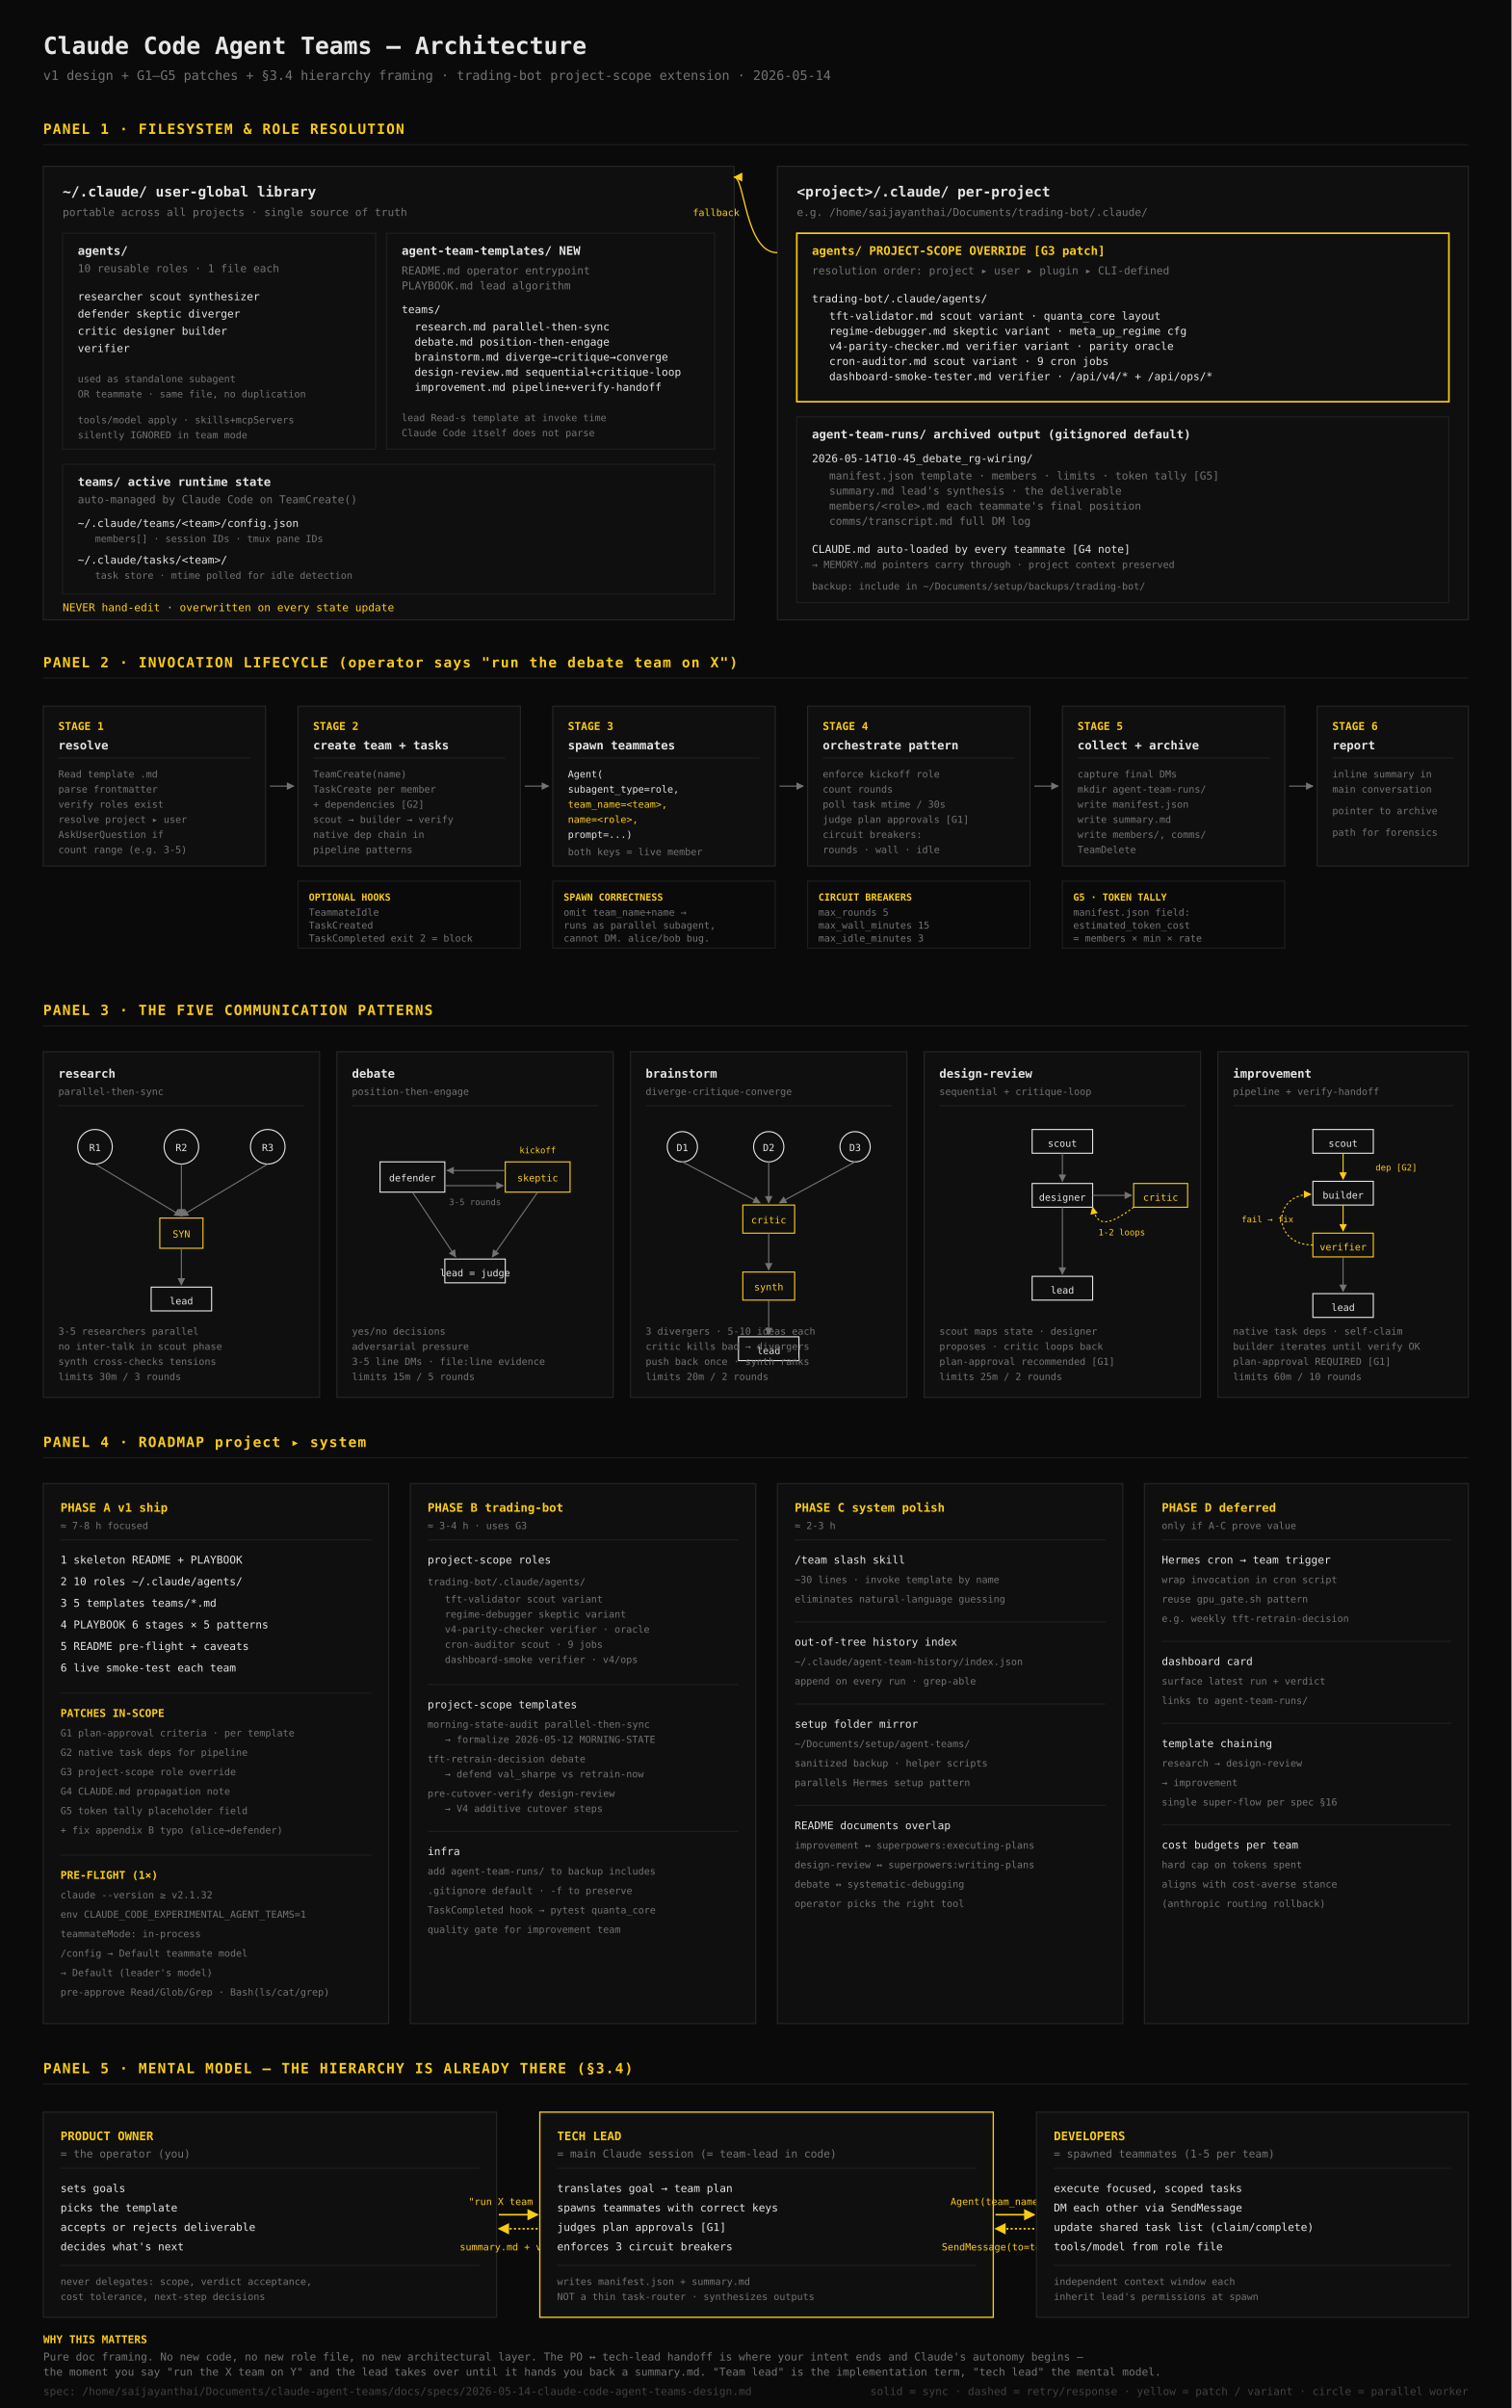
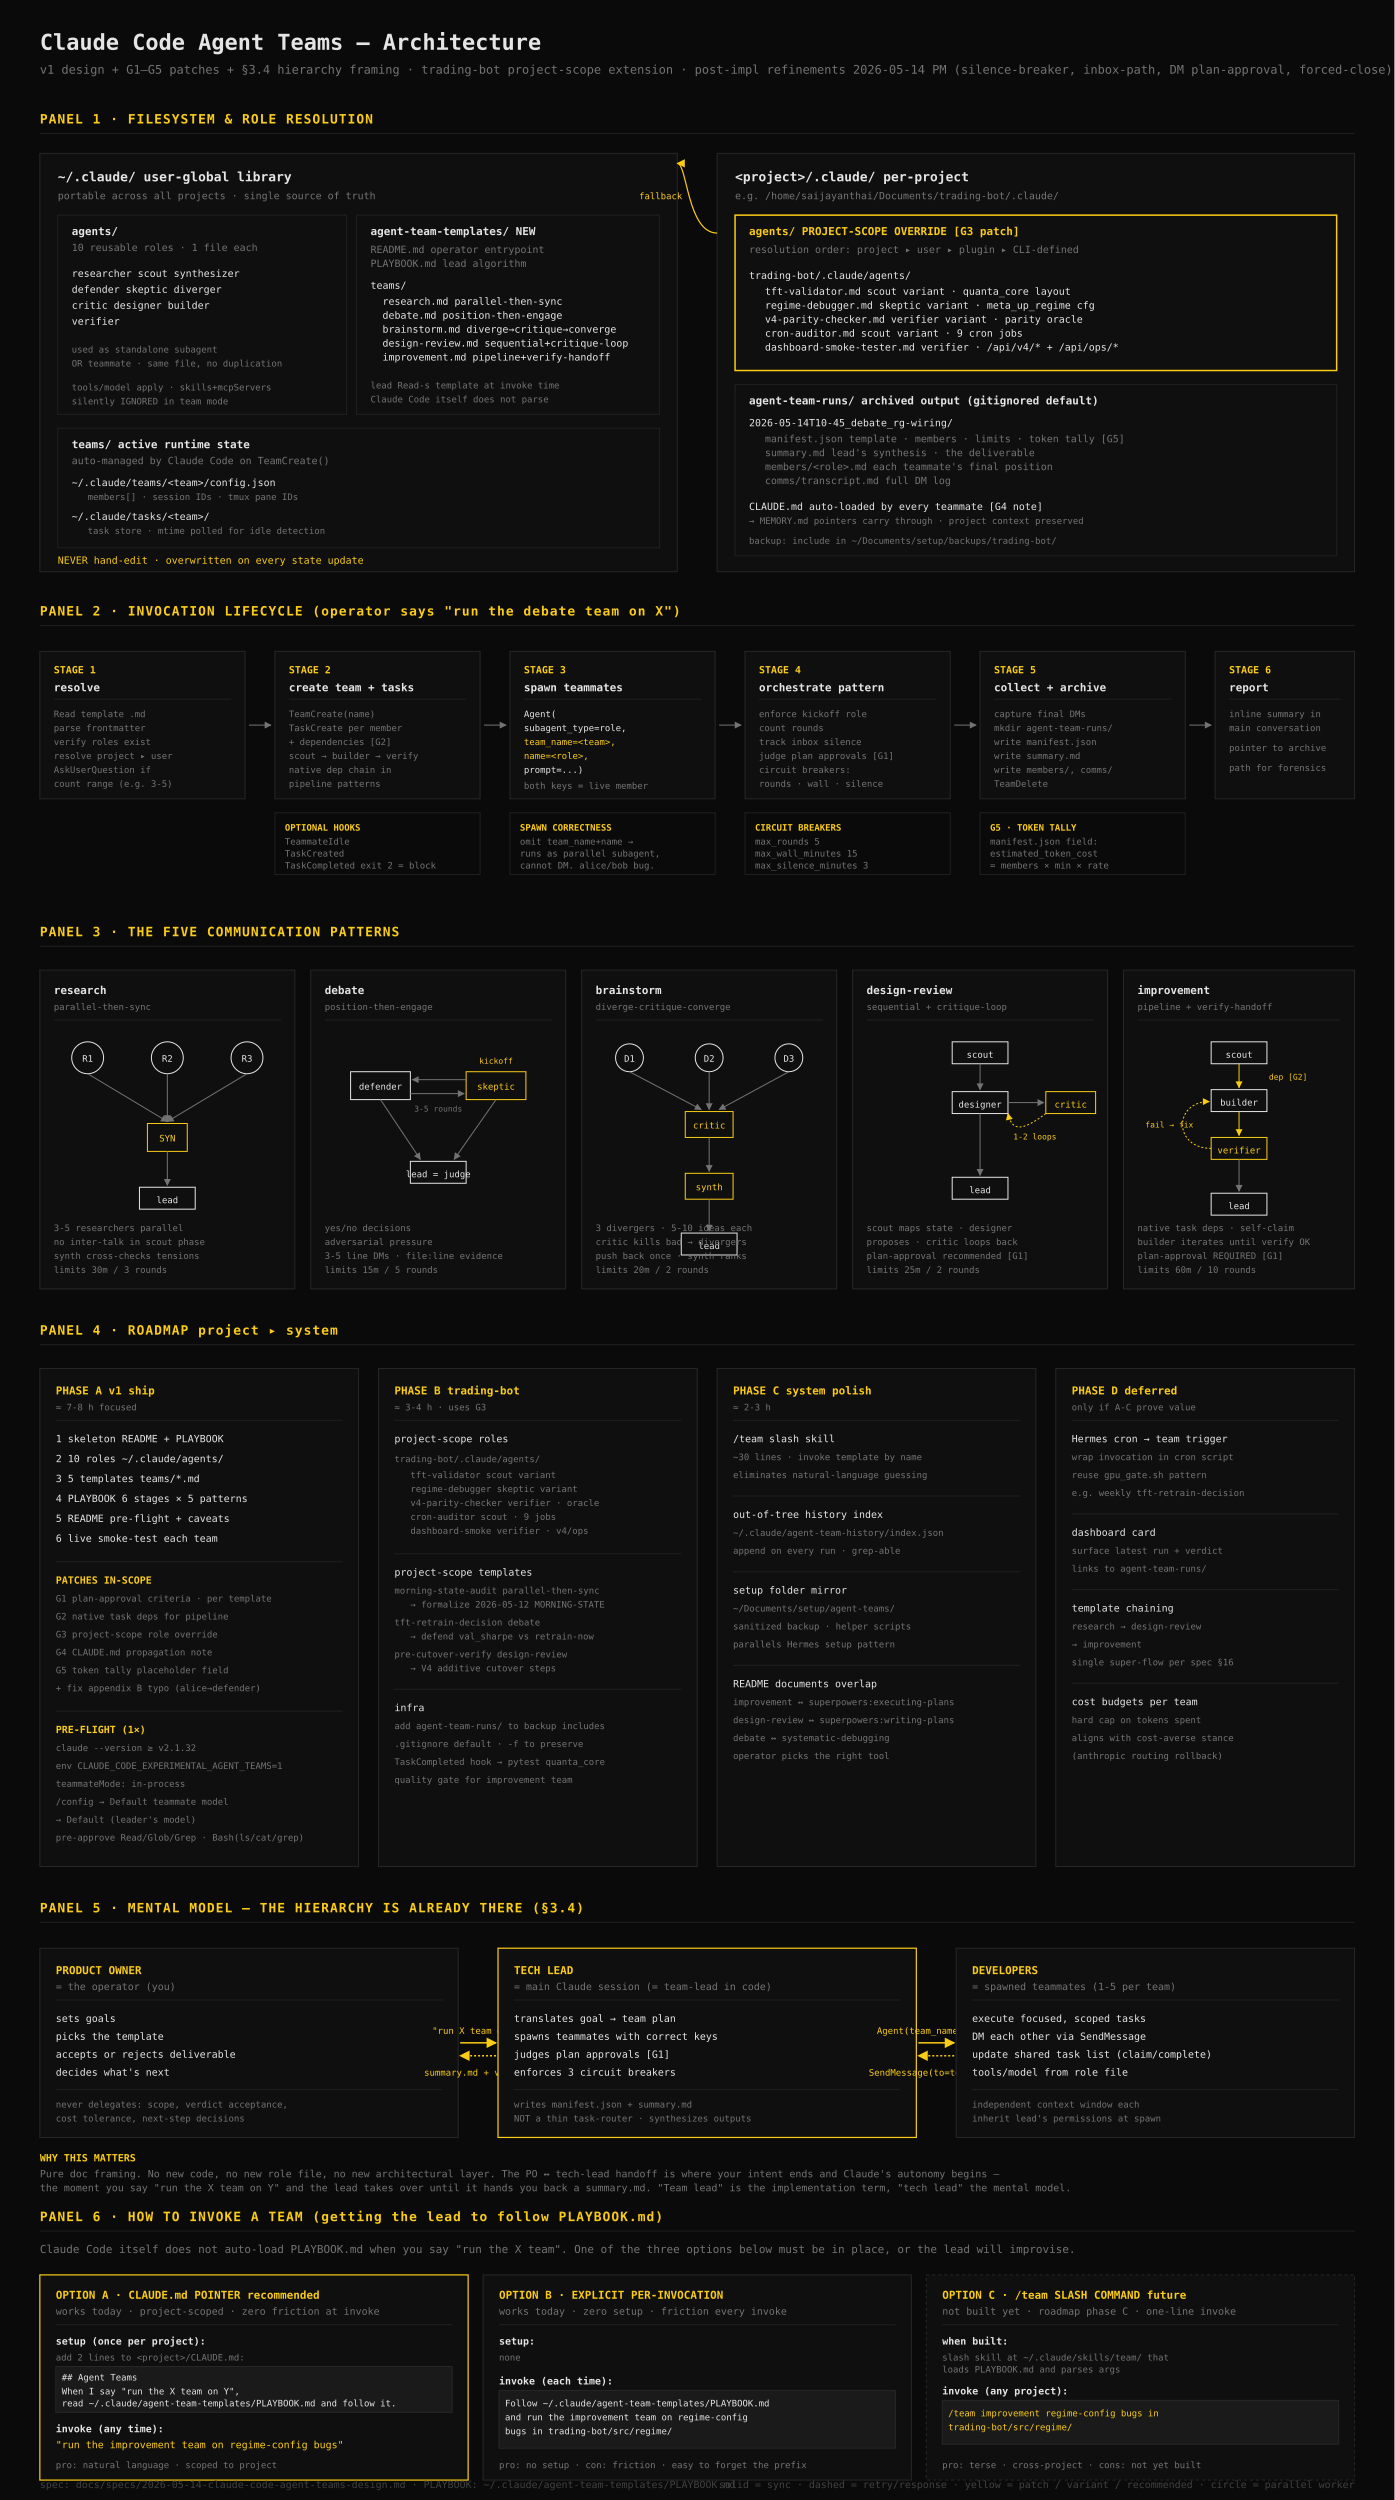
- <svg xmlns="http://www.w3.org/2000/svg" viewBox="0 0 1400 2230" font-family="ui-monospace, 'JetBrains Mono', SFMono-Regular, Menlo, monospace">
+ <svg xmlns="http://www.w3.org/2000/svg" viewBox="0 0 1400 2510" font-family="ui-monospace, 'JetBrains Mono', SFMono-Regular, Menlo, monospace">
  <defs>
    <marker id="arrow" viewBox="0 0 10 10" refX="9" refY="5" markerWidth="7" markerHeight="7" orient="auto-start-reverse">
      <path d="M 0 0 L 10 5 L 0 10 z" fill="#737373" />
    </marker>
    <marker id="arrow-y" viewBox="0 0 10 10" refX="9" refY="5" markerWidth="7" markerHeight="7" orient="auto-start-reverse">
      <path d="M 0 0 L 10 5 L 0 10 z" fill="#facc15" />
    </marker>
  </defs>
-   <rect width="1400" height="2230" fill="#0a0a0a" />
+   <rect width="1400" height="2510" fill="#0a0a0a" />
  <text x="40" y="50" fill="#e5e5e5" font-size="22" font-weight="700">Claude Code Agent Teams — Architecture</text>
-   <text x="40" y="74" fill="#737373" font-size="12">v1 design + G1–G5 patches + §3.4 hierarchy framing  ·  trading-bot project-scope extension  ·  2026-05-14</text>
+   <text x="40" y="74" fill="#737373" font-size="12">v1 design + G1–G5 patches + §3.4 hierarchy framing  ·  trading-bot project-scope extension  ·  post-impl refinements 2026-05-14 PM (silence-breaker, inbox-path, DM plan-approval, forced-close)</text>
  <text x="40" y="124" fill="#facc15" font-size="13" font-weight="600" letter-spacing="1">PANEL 1   ·   FILESYSTEM &amp; ROLE RESOLUTION</text>
  <line x1="40" y1="134" x2="1360" y2="134" stroke="#1f1f1f" />
  <g transform="translate(40,154)">
    <rect width="640" height="420" fill="#0f0f0f" stroke="#262626" />
    <text x="18" y="28" fill="#e5e5e5" font-size="13" font-weight="600">~/.claude/   user-global library</text>
    <text x="18" y="46" fill="#737373" font-size="10">portable across all projects · single source of truth</text>
    <rect x="18" y="62" width="290" height="200" fill="none" stroke="#1f1f1f" />
    <text x="32" y="82" fill="#e5e5e5" font-size="11" font-weight="600">agents/</text>
    <text x="32" y="98" fill="#737373" font-size="10">10 reusable roles · 1 file each</text>
    <text x="32" y="124" fill="#e5e5e5" font-size="10">researcher    scout      synthesizer</text>
    <text x="32" y="140" fill="#e5e5e5" font-size="10">defender      skeptic    diverger</text>
    <text x="32" y="156" fill="#e5e5e5" font-size="10">critic        designer   builder</text>
    <text x="32" y="172" fill="#e5e5e5" font-size="10">verifier</text>
    <text x="32" y="200" fill="#737373" font-size="9">used as standalone subagent</text>
    <text x="32" y="214" fill="#737373" font-size="9">OR teammate · same file, no duplication</text>
    <text x="32" y="238" fill="#737373" font-size="9">tools/model apply · skills+mcpServers</text>
    <text x="32" y="252" fill="#737373" font-size="9">silently IGNORED in team mode</text>
    <rect x="318" y="62" width="304" height="200" fill="none" stroke="#1f1f1f" />
    <text x="332" y="82" fill="#e5e5e5" font-size="11" font-weight="600">agent-team-templates/   NEW</text>
    <text x="332" y="100" fill="#737373" font-size="10">README.md   operator entrypoint</text>
    <text x="332" y="114" fill="#737373" font-size="10">PLAYBOOK.md lead algorithm</text>
    <text x="332" y="136" fill="#e5e5e5" font-size="10">teams/</text>
    <text x="344" y="152" fill="#e5e5e5" font-size="10">research.md       parallel-then-sync</text>
    <text x="344" y="166" fill="#e5e5e5" font-size="10">debate.md         position-then-engage</text>
    <text x="344" y="180" fill="#e5e5e5" font-size="10">brainstorm.md     diverge→critique→converge</text>
    <text x="344" y="194" fill="#e5e5e5" font-size="10">design-review.md  sequential+critique-loop</text>
    <text x="344" y="208" fill="#e5e5e5" font-size="10">improvement.md    pipeline+verify-handoff</text>
    <text x="332" y="236" fill="#737373" font-size="9">lead Read-s template at invoke time</text>
    <text x="332" y="250" fill="#737373" font-size="9">Claude Code itself does not parse</text>
    <rect x="18" y="276" width="604" height="120" fill="none" stroke="#1f1f1f" />
    <text x="32" y="296" fill="#e5e5e5" font-size="11" font-weight="600">teams/   active runtime state</text>
    <text x="32" y="312" fill="#737373" font-size="10">auto-managed by Claude Code on TeamCreate()</text>
    <text x="32" y="334" fill="#e5e5e5" font-size="10">~/.claude/teams/&lt;team&gt;/config.json</text>
    <text x="48" y="348" fill="#737373" font-size="9">members[] · session IDs · tmux pane IDs</text>
    <text x="32" y="368" fill="#e5e5e5" font-size="10">~/.claude/tasks/&lt;team&gt;/</text>
    <text x="48" y="382" fill="#737373" font-size="9">task store · mtime polled for idle detection</text>
    <text x="18" y="412" fill="#facc15" font-size="10">NEVER hand-edit · overwritten on every state update</text>
  </g>
  <g transform="translate(720,154)">
    <rect width="640" height="420" fill="#0f0f0f" stroke="#262626" />
    <text x="18" y="28" fill="#e5e5e5" font-size="13" font-weight="600">&lt;project&gt;/.claude/   per-project</text>
    <text x="18" y="46" fill="#737373" font-size="10">e.g. /home/saijayanthai/Documents/trading-bot/.claude/</text>
    <rect x="18" y="62" width="604" height="156" fill="none" stroke="#facc15" stroke-width="1.5" />
    <text x="32" y="82" fill="#facc15" font-size="11" font-weight="600">agents/   PROJECT-SCOPE OVERRIDE   [G3 patch]</text>
    <text x="32" y="100" fill="#737373" font-size="10">resolution order: project ▸ user ▸ plugin ▸ CLI-defined</text>
    <text x="32" y="126" fill="#e5e5e5" font-size="10">trading-bot/.claude/agents/</text>
    <text x="48" y="142" fill="#e5e5e5" font-size="10">tft-validator.md         scout variant · quanta_core layout</text>
    <text x="48" y="156" fill="#e5e5e5" font-size="10">regime-debugger.md       skeptic variant · meta_up_regime cfg</text>
    <text x="48" y="170" fill="#e5e5e5" font-size="10">v4-parity-checker.md     verifier variant · parity oracle</text>
    <text x="48" y="184" fill="#e5e5e5" font-size="10">cron-auditor.md          scout variant · 9 cron jobs</text>
    <text x="48" y="198" fill="#e5e5e5" font-size="10">dashboard-smoke-tester.md verifier · /api/v4/* + /api/ops/*</text>
    <rect x="18" y="232" width="604" height="172" fill="none" stroke="#1f1f1f" />
    <text x="32" y="252" fill="#e5e5e5" font-size="11" font-weight="600">agent-team-runs/   archived output  (gitignored default)</text>
    <text x="32" y="274" fill="#e5e5e5" font-size="10">2026-05-14T10-45_debate_rg-wiring/</text>
    <text x="48" y="290" fill="#737373" font-size="10">manifest.json        template · members · limits · token tally [G5]</text>
    <text x="48" y="304" fill="#737373" font-size="10">summary.md           lead's synthesis · the deliverable</text>
    <text x="48" y="318" fill="#737373" font-size="10">members/&lt;role&gt;.md   each teammate's final position</text>
    <text x="48" y="332" fill="#737373" font-size="10">comms/transcript.md  full DM log</text>
    <text x="32" y="358" fill="#e5e5e5" font-size="10">CLAUDE.md auto-loaded by every teammate   [G4 note]</text>
    <text x="32" y="372" fill="#737373" font-size="9">→ MEMORY.md pointers carry through · project context preserved</text>
    <text x="32" y="392" fill="#737373" font-size="9">backup: include in ~/Documents/setup/backups/trading-bot/</text>
  </g>
  <path d="M 720,234 C 690,234 690,164 680,164" stroke="#facc15" stroke-width="1.2" fill="none" marker-end="url(#arrow-y)" />
  <text x="685" y="200" fill="#facc15" font-size="9" text-anchor="end">fallback</text>
  <text x="40" y="618" fill="#facc15" font-size="13" font-weight="600" letter-spacing="1">PANEL 2   ·   INVOCATION LIFECYCLE  (operator says "run the debate team on X")</text>
  <line x1="40" y1="628" x2="1360" y2="628" stroke="#1f1f1f" />
  <g transform="translate(40,654)">
    <g>
      <rect x="0" y="0" width="206" height="148" fill="#0f0f0f" stroke="#262626" />
      <text x="14" y="22" fill="#facc15" font-size="10" font-weight="600">STAGE 1</text>
      <text x="14" y="40" fill="#e5e5e5" font-size="11" font-weight="600">resolve</text>
      <line x1="14" y1="48" x2="192" y2="48" stroke="#1f1f1f" />
      <text x="14" y="66" fill="#737373" font-size="9">Read template .md</text>
      <text x="14" y="80" fill="#737373" font-size="9">parse frontmatter</text>
      <text x="14" y="94" fill="#737373" font-size="9">verify roles exist</text>
      <text x="14" y="108" fill="#737373" font-size="9">resolve project ▸ user</text>
      <text x="14" y="122" fill="#737373" font-size="9">AskUserQuestion if</text>
      <text x="14" y="136" fill="#737373" font-size="9">count range (e.g. 3-5)</text>
    </g>
    <path d="M 210,74 L 232,74" stroke="#737373" marker-end="url(#arrow)" />
    <g transform="translate(236,0)">
      <rect x="0" y="0" width="206" height="148" fill="#0f0f0f" stroke="#262626" />
      <text x="14" y="22" fill="#facc15" font-size="10" font-weight="600">STAGE 2</text>
      <text x="14" y="40" fill="#e5e5e5" font-size="11" font-weight="600">create team + tasks</text>
      <line x1="14" y1="48" x2="192" y2="48" stroke="#1f1f1f" />
      <text x="14" y="66" fill="#737373" font-size="9">TeamCreate(name)</text>
      <text x="14" y="80" fill="#737373" font-size="9">TaskCreate per member</text>
      <text x="14" y="94" fill="#737373" font-size="9">+ dependencies  [G2]</text>
      <text x="14" y="108" fill="#737373" font-size="9">scout → builder → verify</text>
      <text x="14" y="122" fill="#737373" font-size="9">native dep chain in</text>
      <text x="14" y="136" fill="#737373" font-size="9">pipeline patterns</text>
    </g>
    <path d="M 446,74 L 468,74" stroke="#737373" marker-end="url(#arrow)" />
    <g transform="translate(472,0)">
      <rect x="0" y="0" width="206" height="148" fill="#0f0f0f" stroke="#262626" />
      <text x="14" y="22" fill="#facc15" font-size="10" font-weight="600">STAGE 3</text>
      <text x="14" y="40" fill="#e5e5e5" font-size="11" font-weight="600">spawn teammates</text>
      <line x1="14" y1="48" x2="192" y2="48" stroke="#1f1f1f" />
      <text x="14" y="66" fill="#e5e5e5" font-size="9">Agent(</text>
      <text x="14" y="80" fill="#e5e5e5" font-size="9">  subagent_type=role,</text>
      <text x="14" y="94" fill="#facc15" font-size="9">  team_name=&lt;team&gt;,</text>
      <text x="14" y="108" fill="#facc15" font-size="9">  name=&lt;role&gt;,</text>
      <text x="14" y="122" fill="#e5e5e5" font-size="9">  prompt=...)</text>
      <text x="14" y="138" fill="#737373" font-size="9">both keys = live member</text>
    </g>
    <path d="M 682,74 L 704,74" stroke="#737373" marker-end="url(#arrow)" />
    <g transform="translate(708,0)">
      <rect x="0" y="0" width="206" height="148" fill="#0f0f0f" stroke="#262626" />
      <text x="14" y="22" fill="#facc15" font-size="10" font-weight="600">STAGE 4</text>
      <text x="14" y="40" fill="#e5e5e5" font-size="11" font-weight="600">orchestrate pattern</text>
      <line x1="14" y1="48" x2="192" y2="48" stroke="#1f1f1f" />
      <text x="14" y="66" fill="#737373" font-size="9">enforce kickoff role</text>
      <text x="14" y="80" fill="#737373" font-size="9">count rounds</text>
-       <text x="14" y="94" fill="#737373" font-size="9">poll task mtime / 30s</text>
+       <text x="14" y="94" fill="#737373" font-size="9">track inbox silence</text>
      <text x="14" y="108" fill="#737373" font-size="9">judge plan approvals [G1]</text>
      <text x="14" y="122" fill="#737373" font-size="9">circuit breakers:</text>
-       <text x="14" y="136" fill="#737373" font-size="9">rounds · wall · idle</text>
+       <text x="14" y="136" fill="#737373" font-size="9">rounds · wall · silence</text>
    </g>
    <path d="M 918,74 L 940,74" stroke="#737373" marker-end="url(#arrow)" />
    <g transform="translate(944,0)">
      <rect x="0" y="0" width="206" height="148" fill="#0f0f0f" stroke="#262626" />
      <text x="14" y="22" fill="#facc15" font-size="10" font-weight="600">STAGE 5</text>
      <text x="14" y="40" fill="#e5e5e5" font-size="11" font-weight="600">collect + archive</text>
      <line x1="14" y1="48" x2="192" y2="48" stroke="#1f1f1f" />
      <text x="14" y="66" fill="#737373" font-size="9">capture final DMs</text>
      <text x="14" y="80" fill="#737373" font-size="9">mkdir agent-team-runs/</text>
      <text x="14" y="94" fill="#737373" font-size="9">write manifest.json</text>
      <text x="14" y="108" fill="#737373" font-size="9">write summary.md</text>
      <text x="14" y="122" fill="#737373" font-size="9">write members/, comms/</text>
      <text x="14" y="136" fill="#737373" font-size="9">TeamDelete</text>
    </g>
    <path d="M 1154,74 L 1176,74" stroke="#737373" marker-end="url(#arrow)" />
    <g transform="translate(1180,0)">
      <rect x="0" y="0" width="140" height="148" fill="#0f0f0f" stroke="#262626" />
      <text x="14" y="22" fill="#facc15" font-size="10" font-weight="600">STAGE 6</text>
      <text x="14" y="40" fill="#e5e5e5" font-size="11" font-weight="600">report</text>
      <line x1="14" y1="48" x2="126" y2="48" stroke="#1f1f1f" />
      <text x="14" y="66" fill="#737373" font-size="9">inline summary in</text>
      <text x="14" y="80" fill="#737373" font-size="9">main conversation</text>
      <text x="14" y="100" fill="#737373" font-size="9">pointer to archive</text>
      <text x="14" y="120" fill="#737373" font-size="9">path for forensics</text>
    </g>
    <g transform="translate(708,162)">
      <rect x="0" y="0" width="206" height="62" fill="none" stroke="#1f1f1f" />
      <text x="10" y="18" fill="#facc15" font-size="9" font-weight="600">CIRCUIT BREAKERS</text>
-       <text x="10" y="32" fill="#737373" font-size="9">max_rounds          5</text>
-       <text x="10" y="44" fill="#737373" font-size="9">max_wall_minutes   15</text>
-       <text x="10" y="56" fill="#737373" font-size="9">max_idle_minutes    3</text>
+       <text x="10" y="32" fill="#737373" font-size="9">max_rounds            5</text>
+       <text x="10" y="44" fill="#737373" font-size="9">max_wall_minutes     15</text>
+       <text x="10" y="56" fill="#737373" font-size="9">max_silence_minutes   3</text>
    </g>
    <g transform="translate(472,162)">
      <rect x="0" y="0" width="206" height="62" fill="none" stroke="#1f1f1f" />
      <text x="10" y="18" fill="#facc15" font-size="9" font-weight="600">SPAWN CORRECTNESS</text>
      <text x="10" y="32" fill="#737373" font-size="9">omit team_name+name →</text>
      <text x="10" y="44" fill="#737373" font-size="9">runs as parallel subagent,</text>
      <text x="10" y="56" fill="#737373" font-size="9">cannot DM. alice/bob bug.</text>
    </g>
    <g transform="translate(944,162)">
      <rect x="0" y="0" width="206" height="62" fill="none" stroke="#1f1f1f" />
      <text x="10" y="18" fill="#facc15" font-size="9" font-weight="600">G5 · TOKEN TALLY</text>
      <text x="10" y="32" fill="#737373" font-size="9">manifest.json field:</text>
      <text x="10" y="44" fill="#737373" font-size="9">estimated_token_cost</text>
      <text x="10" y="56" fill="#737373" font-size="9">= members × min × rate</text>
    </g>
    <g transform="translate(236,162)">
      <rect x="0" y="0" width="206" height="62" fill="none" stroke="#1f1f1f" />
      <text x="10" y="18" fill="#facc15" font-size="9" font-weight="600">OPTIONAL HOOKS</text>
      <text x="10" y="32" fill="#737373" font-size="9">TeammateIdle</text>
      <text x="10" y="44" fill="#737373" font-size="9">TaskCreated</text>
      <text x="10" y="56" fill="#737373" font-size="9">TaskCompleted   exit 2 = block</text>
    </g>
  </g>
  <text x="40" y="940" fill="#facc15" font-size="13" font-weight="600" letter-spacing="1">PANEL 3   ·   THE FIVE COMMUNICATION PATTERNS</text>
  <line x1="40" y1="950" x2="1360" y2="950" stroke="#1f1f1f" />
  <g transform="translate(40,974)">
    <rect width="256" height="320" fill="#0f0f0f" stroke="#262626" />
    <text x="14" y="24" fill="#e5e5e5" font-size="11" font-weight="600">research</text>
    <text x="14" y="40" fill="#737373" font-size="9">parallel-then-sync</text>
    <line x1="14" y1="50" x2="242" y2="50" stroke="#1f1f1f" />
    <g transform="translate(0,68)">
      <circle cx="48" cy="20" r="16" fill="none" stroke="#e5e5e5" />
      <text x="48" y="24" fill="#e5e5e5" font-size="9" text-anchor="middle">R1</text>
      <circle cx="128" cy="20" r="16" fill="none" stroke="#e5e5e5" />
      <text x="128" y="24" fill="#e5e5e5" font-size="9" text-anchor="middle">R2</text>
      <circle cx="208" cy="20" r="16" fill="none" stroke="#e5e5e5" />
      <text x="208" y="24" fill="#e5e5e5" font-size="9" text-anchor="middle">R3</text>
      <path d="M 48,36 L 128,84" stroke="#737373" marker-end="url(#arrow)" />
      <path d="M 128,36 L 128,84" stroke="#737373" marker-end="url(#arrow)" />
      <path d="M 208,36 L 128,84" stroke="#737373" marker-end="url(#arrow)" />
      <rect x="108" y="86" width="40" height="28" fill="none" stroke="#facc15" />
      <text x="128" y="104" fill="#facc15" font-size="9" text-anchor="middle">SYN</text>
      <path d="M 128,114 L 128,148" stroke="#737373" marker-end="url(#arrow)" />
      <rect x="100" y="150" width="56" height="22" fill="none" stroke="#e5e5e5" />
      <text x="128" y="166" fill="#e5e5e5" font-size="9" text-anchor="middle">lead</text>
    </g>
    <text x="14" y="262" fill="#737373" font-size="9">3-5 researchers parallel</text>
    <text x="14" y="276" fill="#737373" font-size="9">no inter-talk in scout phase</text>
    <text x="14" y="290" fill="#737373" font-size="9">synth cross-checks tensions</text>
    <text x="14" y="304" fill="#737373" font-size="9">limits  30m / 3 rounds</text>
  </g>
  <g transform="translate(312,974)">
    <rect width="256" height="320" fill="#0f0f0f" stroke="#262626" />
    <text x="14" y="24" fill="#e5e5e5" font-size="11" font-weight="600">debate</text>
    <text x="14" y="40" fill="#737373" font-size="9">position-then-engage</text>
    <line x1="14" y1="50" x2="242" y2="50" stroke="#1f1f1f" />
    <g transform="translate(0,72)">
      <rect x="40" y="30" width="60" height="28" fill="none" stroke="#e5e5e5" />
      <text x="70" y="48" fill="#e5e5e5" font-size="9" text-anchor="middle">defender</text>
      <rect x="156" y="30" width="60" height="28" fill="none" stroke="#facc15" />
      <text x="186" y="48" fill="#facc15" font-size="9" text-anchor="middle">skeptic</text>
      <text x="186" y="22" fill="#facc15" font-size="8" text-anchor="middle">kickoff</text>
      <path d="M 156,38 L 102,38" stroke="#737373" marker-end="url(#arrow)" />
      <path d="M 100,52 L 154,52" stroke="#737373" marker-end="url(#arrow)" />
      <text x="128" y="70" fill="#737373" font-size="8" text-anchor="middle">3-5 rounds</text>
      <path d="M 70,58 L 110,118" stroke="#737373" marker-end="url(#arrow)" />
      <path d="M 186,58 L 144,118" stroke="#737373" marker-end="url(#arrow)" />
      <rect x="100" y="120" width="56" height="22" fill="none" stroke="#e5e5e5" />
      <text x="128" y="136" fill="#e5e5e5" font-size="9" text-anchor="middle">lead = judge</text>
    </g>
    <text x="14" y="262" fill="#737373" font-size="9">yes/no decisions</text>
    <text x="14" y="276" fill="#737373" font-size="9">adversarial pressure</text>
    <text x="14" y="290" fill="#737373" font-size="9">3-5 line DMs · file:line evidence</text>
    <text x="14" y="304" fill="#737373" font-size="9">limits  15m / 5 rounds</text>
  </g>
  <g transform="translate(584,974)">
    <rect width="256" height="320" fill="#0f0f0f" stroke="#262626" />
    <text x="14" y="24" fill="#e5e5e5" font-size="11" font-weight="600">brainstorm</text>
    <text x="14" y="40" fill="#737373" font-size="9">diverge-critique-converge</text>
    <line x1="14" y1="50" x2="242" y2="50" stroke="#1f1f1f" />
    <g transform="translate(0,68)">
      <circle cx="48" cy="20" r="14" fill="none" stroke="#e5e5e5" />
      <text x="48" y="24" fill="#e5e5e5" font-size="9" text-anchor="middle">D1</text>
      <circle cx="128" cy="20" r="14" fill="none" stroke="#e5e5e5" />
      <text x="128" y="24" fill="#e5e5e5" font-size="9" text-anchor="middle">D2</text>
      <circle cx="208" cy="20" r="14" fill="none" stroke="#e5e5e5" />
      <text x="208" y="24" fill="#e5e5e5" font-size="9" text-anchor="middle">D3</text>
      <path d="M 48,34 L 120,72" stroke="#737373" marker-end="url(#arrow)" />
      <path d="M 128,34 L 128,72" stroke="#737373" marker-end="url(#arrow)" />
      <path d="M 208,34 L 138,72" stroke="#737373" marker-end="url(#arrow)" />
      <rect x="104" y="74" width="48" height="26" fill="none" stroke="#facc15" />
      <text x="128" y="91" fill="#facc15" font-size="9" text-anchor="middle">critic</text>
      <path d="M 128,100 L 128,134" stroke="#737373" marker-end="url(#arrow)" />
      <rect x="104" y="136" width="48" height="26" fill="none" stroke="#facc15" />
      <text x="128" y="153" fill="#facc15" font-size="9" text-anchor="middle">synth</text>
      <path d="M 128,162 L 128,194" stroke="#737373" marker-end="url(#arrow)" />
      <rect x="100" y="196" width="56" height="22" fill="none" stroke="#e5e5e5" />
      <text x="128" y="212" fill="#e5e5e5" font-size="9" text-anchor="middle">lead</text>
    </g>
    <text x="14" y="262" fill="#737373" font-size="9">3 divergers · 5-10 ideas each</text>
    <text x="14" y="276" fill="#737373" font-size="9">critic kills bad → divergers</text>
    <text x="14" y="290" fill="#737373" font-size="9">push back once · synth ranks</text>
    <text x="14" y="304" fill="#737373" font-size="9">limits  20m / 2 rounds</text>
  </g>
  <g transform="translate(856,974)">
    <rect width="256" height="320" fill="#0f0f0f" stroke="#262626" />
    <text x="14" y="24" fill="#e5e5e5" font-size="11" font-weight="600">design-review</text>
    <text x="14" y="40" fill="#737373" font-size="9">sequential + critique-loop</text>
    <line x1="14" y1="50" x2="242" y2="50" stroke="#1f1f1f" />
    <g transform="translate(0,72)">
      <rect x="100" y="0" width="56" height="22" fill="none" stroke="#e5e5e5" />
      <text x="128" y="16" fill="#e5e5e5" font-size="9" text-anchor="middle">scout</text>
      <path d="M 128,22 L 128,48" stroke="#737373" marker-end="url(#arrow)" />
      <rect x="100" y="50" width="56" height="22" fill="none" stroke="#e5e5e5" />
      <text x="128" y="66" fill="#e5e5e5" font-size="9" text-anchor="middle">designer</text>
      <path d="M 156,61 L 192,61" stroke="#737373" marker-end="url(#arrow)" />
      <rect x="194" y="50" width="50" height="22" fill="none" stroke="#facc15" />
      <text x="219" y="66" fill="#facc15" font-size="9" text-anchor="middle">critic</text>
      <path d="M 194,72 C 170,90 160,90 156,72" stroke="#facc15" stroke-dasharray="2 2" fill="none" marker-end="url(#arrow-y)" />
      <text x="183" y="98" fill="#facc15" font-size="8" text-anchor="middle">1-2 loops</text>
      <path d="M 128,72 L 128,134" stroke="#737373" marker-end="url(#arrow)" />
      <rect x="100" y="136" width="56" height="22" fill="none" stroke="#e5e5e5" />
      <text x="128" y="152" fill="#e5e5e5" font-size="9" text-anchor="middle">lead</text>
    </g>
    <text x="14" y="262" fill="#737373" font-size="9">scout maps state · designer</text>
    <text x="14" y="276" fill="#737373" font-size="9">proposes · critic loops back</text>
    <text x="14" y="290" fill="#737373" font-size="9">plan-approval recommended  [G1]</text>
    <text x="14" y="304" fill="#737373" font-size="9">limits  25m / 2 rounds</text>
  </g>
  <g transform="translate(1128,974)">
    <rect width="232" height="320" fill="#0f0f0f" stroke="#262626" />
    <text x="14" y="24" fill="#e5e5e5" font-size="11" font-weight="600">improvement</text>
    <text x="14" y="40" fill="#737373" font-size="9">pipeline + verify-handoff</text>
    <line x1="14" y1="50" x2="218" y2="50" stroke="#1f1f1f" />
    <g transform="translate(0,72)">
      <rect x="88" y="0" width="56" height="22" fill="none" stroke="#e5e5e5" />
      <text x="116" y="16" fill="#e5e5e5" font-size="9" text-anchor="middle">scout</text>
      <path d="M 116,22 L 116,46" stroke="#facc15" marker-end="url(#arrow-y)" />
      <text x="146" y="38" fill="#facc15" font-size="8">dep [G2]</text>
      <rect x="88" y="48" width="56" height="22" fill="none" stroke="#e5e5e5" />
      <text x="116" y="64" fill="#e5e5e5" font-size="9" text-anchor="middle">builder</text>
      <path d="M 116,70 L 116,94" stroke="#facc15" marker-end="url(#arrow-y)" />
      <rect x="88" y="96" width="56" height="22" fill="none" stroke="#facc15" />
      <text x="116" y="112" fill="#facc15" font-size="9" text-anchor="middle">verifier</text>
      <path d="M 88,107 C 50,107 50,60 86,60" stroke="#facc15" stroke-dasharray="2 2" fill="none" marker-end="url(#arrow-y)" />
      <text x="46" y="86" fill="#facc15" font-size="8" text-anchor="middle">fail → fix</text>
      <path d="M 116,118 L 116,150" stroke="#737373" marker-end="url(#arrow)" />
      <rect x="88" y="152" width="56" height="22" fill="none" stroke="#e5e5e5" />
      <text x="116" y="168" fill="#e5e5e5" font-size="9" text-anchor="middle">lead</text>
    </g>
    <text x="14" y="262" fill="#737373" font-size="9">native task deps · self-claim</text>
    <text x="14" y="276" fill="#737373" font-size="9">builder iterates until verify OK</text>
    <text x="14" y="290" fill="#737373" font-size="9">plan-approval REQUIRED  [G1]</text>
    <text x="14" y="304" fill="#737373" font-size="9">limits  60m / 10 rounds</text>
  </g>
  <text x="40" y="1340" fill="#facc15" font-size="13" font-weight="600" letter-spacing="1">PANEL 4   ·   ROADMAP   project ▸ system</text>
  <line x1="40" y1="1350" x2="1360" y2="1350" stroke="#1f1f1f" />
  <g transform="translate(40,1374)">
    <rect x="0" y="0" width="320" height="500" fill="#0f0f0f" stroke="#262626" />
    <text x="16" y="26" fill="#facc15" font-size="11" font-weight="600">PHASE A   v1 ship</text>
    <text x="16" y="42" fill="#737373" font-size="9">≈ 7-8 h focused</text>
    <line x1="16" y1="52" x2="304" y2="52" stroke="#1f1f1f" />
    <text x="16" y="74" fill="#e5e5e5" font-size="10">1  skeleton  README + PLAYBOOK</text>
    <text x="16" y="94" fill="#e5e5e5" font-size="10">2  10 roles  ~/.claude/agents/</text>
    <text x="16" y="114" fill="#e5e5e5" font-size="10">3  5 templates  teams/*.md</text>
    <text x="16" y="134" fill="#e5e5e5" font-size="10">4  PLAYBOOK  6 stages × 5 patterns</text>
    <text x="16" y="154" fill="#e5e5e5" font-size="10">5  README  pre-flight + caveats</text>
    <text x="16" y="174" fill="#e5e5e5" font-size="10">6  live smoke-test each team</text>
    <line x1="16" y1="194" x2="304" y2="194" stroke="#1f1f1f" />
    <text x="16" y="216" fill="#facc15" font-size="10" font-weight="600">PATCHES IN-SCOPE</text>
    <text x="16" y="234" fill="#737373" font-size="9">G1  plan-approval criteria · per template</text>
    <text x="16" y="252" fill="#737373" font-size="9">G2  native task deps for pipeline</text>
    <text x="16" y="270" fill="#737373" font-size="9">G3  project-scope role override</text>
    <text x="16" y="288" fill="#737373" font-size="9">G4  CLAUDE.md propagation note</text>
    <text x="16" y="306" fill="#737373" font-size="9">G5  token tally placeholder field</text>
    <text x="16" y="324" fill="#737373" font-size="9">+   fix appendix B typo (alice→defender)</text>
    <line x1="16" y1="344" x2="304" y2="344" stroke="#1f1f1f" />
    <text x="16" y="366" fill="#facc15" font-size="10" font-weight="600">PRE-FLIGHT (1×)</text>
    <text x="16" y="384" fill="#737373" font-size="9">claude --version ≥ v2.1.32</text>
    <text x="16" y="402" fill="#737373" font-size="9">env CLAUDE_CODE_EXPERIMENTAL_AGENT_TEAMS=1</text>
    <text x="16" y="420" fill="#737373" font-size="9">teammateMode: in-process</text>
    <text x="16" y="438" fill="#737373" font-size="9">/config → Default teammate model</text>
    <text x="16" y="456" fill="#737373" font-size="9">  → Default (leader's model)</text>
    <text x="16" y="474" fill="#737373" font-size="9">pre-approve Read/Glob/Grep · Bash(ls/cat/grep)</text>
    <rect x="340" y="0" width="320" height="500" fill="#0f0f0f" stroke="#262626" />
    <text x="356" y="26" fill="#facc15" font-size="11" font-weight="600">PHASE B   trading-bot</text>
    <text x="356" y="42" fill="#737373" font-size="9">≈ 3-4 h · uses G3</text>
    <line x1="356" y1="52" x2="644" y2="52" stroke="#1f1f1f" />
    <text x="356" y="74" fill="#e5e5e5" font-size="10">project-scope roles</text>
    <text x="356" y="94" fill="#737373" font-size="9">trading-bot/.claude/agents/</text>
    <text x="372" y="110" fill="#737373" font-size="9">tft-validator        scout variant</text>
    <text x="372" y="124" fill="#737373" font-size="9">regime-debugger      skeptic variant</text>
    <text x="372" y="138" fill="#737373" font-size="9">v4-parity-checker    verifier · oracle</text>
    <text x="372" y="152" fill="#737373" font-size="9">cron-auditor         scout · 9 jobs</text>
    <text x="372" y="166" fill="#737373" font-size="9">dashboard-smoke      verifier · v4/ops</text>
    <line x1="356" y1="186" x2="644" y2="186" stroke="#1f1f1f" />
    <text x="356" y="208" fill="#e5e5e5" font-size="10">project-scope templates</text>
    <text x="356" y="226" fill="#737373" font-size="9">morning-state-audit  parallel-then-sync</text>
    <text x="372" y="240" fill="#737373" font-size="9">→ formalize 2026-05-12 MORNING-STATE</text>
    <text x="356" y="258" fill="#737373" font-size="9">tft-retrain-decision debate</text>
    <text x="372" y="272" fill="#737373" font-size="9">→ defend val_sharpe vs retrain-now</text>
    <text x="356" y="290" fill="#737373" font-size="9">pre-cutover-verify   design-review</text>
    <text x="372" y="304" fill="#737373" font-size="9">→ V4 additive cutover steps</text>
    <line x1="356" y1="322" x2="644" y2="322" stroke="#1f1f1f" />
    <text x="356" y="344" fill="#e5e5e5" font-size="10">infra</text>
    <text x="356" y="362" fill="#737373" font-size="9">add agent-team-runs/ to backup includes</text>
    <text x="356" y="380" fill="#737373" font-size="9">.gitignore default · -f to preserve</text>
    <text x="356" y="398" fill="#737373" font-size="9">TaskCompleted hook → pytest quanta_core</text>
    <text x="356" y="416" fill="#737373" font-size="9">quality gate for improvement team</text>
    <rect x="680" y="0" width="320" height="500" fill="#0f0f0f" stroke="#262626" />
    <text x="696" y="26" fill="#facc15" font-size="11" font-weight="600">PHASE C   system polish</text>
    <text x="696" y="42" fill="#737373" font-size="9">≈ 2-3 h</text>
    <line x1="696" y1="52" x2="984" y2="52" stroke="#1f1f1f" />
    <text x="696" y="74" fill="#e5e5e5" font-size="10">/team slash skill</text>
    <text x="696" y="92" fill="#737373" font-size="9">~30 lines · invoke template by name</text>
    <text x="696" y="110" fill="#737373" font-size="9">eliminates natural-language guessing</text>
    <line x1="696" y1="128" x2="984" y2="128" stroke="#1f1f1f" />
    <text x="696" y="150" fill="#e5e5e5" font-size="10">out-of-tree history index</text>
    <text x="696" y="168" fill="#737373" font-size="9">~/.claude/agent-team-history/index.json</text>
    <text x="696" y="186" fill="#737373" font-size="9">append on every run · grep-able</text>
    <line x1="696" y1="204" x2="984" y2="204" stroke="#1f1f1f" />
    <text x="696" y="226" fill="#e5e5e5" font-size="10">setup folder mirror</text>
    <text x="696" y="244" fill="#737373" font-size="9">~/Documents/setup/agent-teams/</text>
    <text x="696" y="262" fill="#737373" font-size="9">sanitized backup · helper scripts</text>
    <text x="696" y="280" fill="#737373" font-size="9">parallels Hermes setup pattern</text>
    <line x1="696" y1="298" x2="984" y2="298" stroke="#1f1f1f" />
    <text x="696" y="320" fill="#e5e5e5" font-size="10">README documents overlap</text>
    <text x="696" y="338" fill="#737373" font-size="9">improvement     ↔  superpowers:executing-plans</text>
    <text x="696" y="356" fill="#737373" font-size="9">design-review   ↔  superpowers:writing-plans</text>
    <text x="696" y="374" fill="#737373" font-size="9">debate          ↔  systematic-debugging</text>
    <text x="696" y="392" fill="#737373" font-size="9">operator picks the right tool</text>
    <rect x="1020" y="0" width="300" height="500" fill="#0f0f0f" stroke="#262626" />
    <text x="1036" y="26" fill="#facc15" font-size="11" font-weight="600">PHASE D   deferred</text>
    <text x="1036" y="42" fill="#737373" font-size="9">only if A-C prove value</text>
    <line x1="1036" y1="52" x2="1304" y2="52" stroke="#1f1f1f" />
    <text x="1036" y="74" fill="#e5e5e5" font-size="10">Hermes cron → team trigger</text>
    <text x="1036" y="92" fill="#737373" font-size="9">wrap invocation in cron script</text>
    <text x="1036" y="110" fill="#737373" font-size="9">reuse gpu_gate.sh pattern</text>
    <text x="1036" y="128" fill="#737373" font-size="9">e.g. weekly tft-retrain-decision</text>
    <line x1="1036" y1="146" x2="1304" y2="146" stroke="#1f1f1f" />
    <text x="1036" y="168" fill="#e5e5e5" font-size="10">dashboard card</text>
    <text x="1036" y="186" fill="#737373" font-size="9">surface latest run + verdict</text>
    <text x="1036" y="204" fill="#737373" font-size="9">links to agent-team-runs/</text>
    <line x1="1036" y1="222" x2="1304" y2="222" stroke="#1f1f1f" />
    <text x="1036" y="244" fill="#e5e5e5" font-size="10">template chaining</text>
    <text x="1036" y="262" fill="#737373" font-size="9">research → design-review</text>
    <text x="1036" y="280" fill="#737373" font-size="9">    → improvement</text>
    <text x="1036" y="298" fill="#737373" font-size="9">single super-flow per spec §16</text>
    <line x1="1036" y1="316" x2="1304" y2="316" stroke="#1f1f1f" />
    <text x="1036" y="338" fill="#e5e5e5" font-size="10">cost budgets per team</text>
    <text x="1036" y="356" fill="#737373" font-size="9">hard cap on tokens spent</text>
    <text x="1036" y="374" fill="#737373" font-size="9">aligns with cost-averse stance</text>
    <text x="1036" y="392" fill="#737373" font-size="9">(anthropic routing rollback)</text>
  </g>
  <text x="40" y="1920" fill="#facc15" font-size="13" font-weight="600" letter-spacing="1">PANEL 5   ·   MENTAL MODEL — THE HIERARCHY IS ALREADY THERE  (§3.4)</text>
  <line x1="40" y1="1930" x2="1360" y2="1930" stroke="#1f1f1f" />
  <g transform="translate(40,1956)">
    <rect x="0" y="0" width="420" height="190" fill="#0f0f0f" stroke="#262626" />
    <text x="16" y="26" fill="#facc15" font-size="11" font-weight="600">PRODUCT OWNER</text>
    <text x="16" y="42" fill="#737373" font-size="10">= the operator (you)</text>
    <line x1="16" y1="52" x2="404" y2="52" stroke="#1f1f1f" />
    <text x="16" y="74" fill="#e5e5e5" font-size="10">sets goals</text>
    <text x="16" y="92" fill="#e5e5e5" font-size="10">picks the template</text>
    <text x="16" y="110" fill="#e5e5e5" font-size="10">accepts or rejects deliverable</text>
    <text x="16" y="128" fill="#e5e5e5" font-size="10">decides what's next</text>
    <line x1="16" y1="142" x2="404" y2="142" stroke="#1f1f1f" />
    <text x="16" y="160" fill="#737373" font-size="9">never delegates: scope, verdict acceptance,</text>
    <text x="16" y="174" fill="#737373" font-size="9">cost tolerance, next-step decisions</text>
    <path d="M 422,95 L 458,95" stroke="#facc15" stroke-width="1.5" marker-end="url(#arrow-y)" />
    <text x="440" y="86" fill="#facc15" font-size="9" text-anchor="middle">"run X team on Y"</text>
    <path d="M 458,108 L 422,108" stroke="#facc15" stroke-width="1.5" stroke-dasharray="2 2" marker-end="url(#arrow-y)" />
    <text x="440" y="128" fill="#facc15" font-size="9" text-anchor="middle">summary.md + verdict</text>
    <rect x="460" y="0" width="420" height="190" fill="#0f0f0f" stroke="#facc15" stroke-width="1.2" />
    <text x="476" y="26" fill="#facc15" font-size="11" font-weight="600">TECH LEAD</text>
    <text x="476" y="42" fill="#737373" font-size="10">= main Claude session (= team-lead in code)</text>
    <line x1="476" y1="52" x2="864" y2="52" stroke="#1f1f1f" />
    <text x="476" y="74" fill="#e5e5e5" font-size="10">translates goal → team plan</text>
    <text x="476" y="92" fill="#e5e5e5" font-size="10">spawns teammates with correct keys</text>
    <text x="476" y="110" fill="#e5e5e5" font-size="10">judges plan approvals  [G1]</text>
    <text x="476" y="128" fill="#e5e5e5" font-size="10">enforces 3 circuit breakers</text>
    <line x1="476" y1="142" x2="864" y2="142" stroke="#1f1f1f" />
    <text x="476" y="160" fill="#737373" font-size="9">writes manifest.json + summary.md</text>
    <text x="476" y="174" fill="#737373" font-size="9">NOT a thin task-router · synthesizes outputs</text>
    <path d="M 882,95 L 918,95" stroke="#facc15" stroke-width="1.5" marker-end="url(#arrow-y)" />
    <text x="900" y="86" fill="#facc15" font-size="9" text-anchor="middle">Agent(team_name, name)</text>
    <path d="M 918,108 L 882,108" stroke="#facc15" stroke-width="1.5" stroke-dasharray="2 2" marker-end="url(#arrow-y)" />
    <text x="900" y="128" fill="#facc15" font-size="9" text-anchor="middle">SendMessage(to=team-lead)</text>
    <rect x="920" y="0" width="400" height="190" fill="#0f0f0f" stroke="#262626" />
    <text x="936" y="26" fill="#facc15" font-size="11" font-weight="600">DEVELOPERS</text>
    <text x="936" y="42" fill="#737373" font-size="10">= spawned teammates (1-5 per team)</text>
    <line x1="936" y1="52" x2="1304" y2="52" stroke="#1f1f1f" />
    <text x="936" y="74" fill="#e5e5e5" font-size="10">execute focused, scoped tasks</text>
    <text x="936" y="92" fill="#e5e5e5" font-size="10">DM each other via SendMessage</text>
    <text x="936" y="110" fill="#e5e5e5" font-size="10">update shared task list (claim/complete)</text>
    <text x="936" y="128" fill="#e5e5e5" font-size="10">tools/model from role file</text>
    <line x1="936" y1="142" x2="1304" y2="142" stroke="#1f1f1f" />
    <text x="936" y="160" fill="#737373" font-size="9">independent context window each</text>
    <text x="936" y="174" fill="#737373" font-size="9">inherit lead's permissions at spawn</text>
  </g>
  <g transform="translate(40,2170)">
    <text x="0" y="0" fill="#facc15" font-size="10" font-weight="600">WHY THIS MATTERS</text>
    <text x="0" y="16" fill="#737373" font-size="10">Pure doc framing. No new code, no new role file, no new architectural layer. The PO ↔ tech-lead handoff is where your intent ends and Claude's autonomy begins —</text>
    <text x="0" y="30" fill="#737373" font-size="10">the moment you say "run the X team on Y" and the lead takes over until it hands you back a summary.md. "Team lead" is the implementation term, "tech lead" the mental model.</text>
  </g>
-   <text x="40" y="2218" fill="#404040" font-size="10">spec: /home/saijayanthai/Documents/claude-agent-teams/docs/specs/2026-05-14-claude-code-agent-teams-design.md</text>
-   <text x="1360" y="2218" fill="#404040" font-size="10" text-anchor="end">solid = sync · dashed = retry/response · yellow = patch / variant · circle = parallel worker</text>
+   <text x="40" y="2230" fill="#facc15" font-size="13" font-weight="600" letter-spacing="1">PANEL 6   ·   HOW TO INVOKE A TEAM  (getting the lead to follow PLAYBOOK.md)</text>
+   <line x1="40" y1="2240" x2="1360" y2="2240" stroke="#1f1f1f" />
+   <text x="40" y="2262" fill="#737373" font-size="11">Claude Code itself does not auto-load PLAYBOOK.md when you say "run the X team". One of the three options below must be in place, or the lead will improvise.</text>
+   <g transform="translate(40,2284)">
+     <rect width="430" height="206" fill="#0f0f0f" stroke="#facc15" stroke-width="1.2" />
+     <text x="16" y="24" fill="#facc15" font-size="11" font-weight="600">OPTION A · CLAUDE.md POINTER   recommended</text>
+     <text x="16" y="40" fill="#737373" font-size="10">works today · project-scoped · zero friction at invoke</text>
+     <line x1="16" y1="50" x2="414" y2="50" stroke="#1f1f1f" />
+     <text x="16" y="70" fill="#e5e5e5" font-size="10" font-weight="600">setup (once per project):</text>
+     <text x="16" y="86" fill="#737373" font-size="9">add 2 lines to &lt;project&gt;/CLAUDE.md:</text>
+     <rect x="16" y="92" width="398" height="46" fill="#1a1a1a" stroke="#262626" />
+     <text x="22" y="106" fill="#e5e5e5" font-size="9">## Agent Teams</text>
+     <text x="22" y="120" fill="#e5e5e5" font-size="9">When I say "run the X team on Y",</text>
+     <text x="22" y="132" fill="#e5e5e5" font-size="9">read ~/.claude/agent-team-templates/PLAYBOOK.md and follow it.</text>
+     <text x="16" y="158" fill="#e5e5e5" font-size="10" font-weight="600">invoke (any time):</text>
+     <text x="16" y="174" fill="#facc15" font-size="10">"run the improvement team on regime-config bugs"</text>
+     <text x="16" y="194" fill="#737373" font-size="9">pro: natural language · scoped to project</text>
+   </g>
+   <g transform="translate(485,2284)">
+     <rect width="430" height="206" fill="#0f0f0f" stroke="#262626" />
+     <text x="16" y="24" fill="#facc15" font-size="11" font-weight="600">OPTION B · EXPLICIT PER-INVOCATION</text>
+     <text x="16" y="40" fill="#737373" font-size="10">works today · zero setup · friction every invoke</text>
+     <line x1="16" y1="50" x2="414" y2="50" stroke="#1f1f1f" />
+     <text x="16" y="70" fill="#e5e5e5" font-size="10" font-weight="600">setup:</text>
+     <text x="16" y="86" fill="#737373" font-size="9">none</text>
+     <text x="16" y="110" fill="#e5e5e5" font-size="10" font-weight="600">invoke (each time):</text>
+     <rect x="16" y="116" width="398" height="58" fill="#1a1a1a" stroke="#262626" />
+     <text x="22" y="132" fill="#e5e5e5" font-size="9">Follow ~/.claude/agent-team-templates/PLAYBOOK.md</text>
+     <text x="22" y="146" fill="#e5e5e5" font-size="9">and run the improvement team on regime-config</text>
+     <text x="22" y="160" fill="#e5e5e5" font-size="9">bugs in trading-bot/src/regime/</text>
+     <text x="16" y="194" fill="#737373" font-size="9">pro: no setup · con: friction · easy to forget the prefix</text>
+   </g>
+   <g transform="translate(930,2284)">
+     <rect width="430" height="206" fill="#0f0f0f" stroke="#262626" stroke-dasharray="3 3" />
+     <text x="16" y="24" fill="#facc15" font-size="11" font-weight="600">OPTION C · /team SLASH COMMAND   future</text>
+     <text x="16" y="40" fill="#737373" font-size="10">not built yet · roadmap phase C · one-line invoke</text>
+     <line x1="16" y1="50" x2="414" y2="50" stroke="#1f1f1f" />
+     <text x="16" y="70" fill="#e5e5e5" font-size="10" font-weight="600">when built:</text>
+     <text x="16" y="86" fill="#737373" font-size="9">slash skill at ~/.claude/skills/team/ that</text>
+     <text x="16" y="98" fill="#737373" font-size="9">loads PLAYBOOK.md and parses args</text>
+     <text x="16" y="120" fill="#e5e5e5" font-size="10" font-weight="600">invoke (any project):</text>
+     <rect x="16" y="126" width="398" height="44" fill="#1a1a1a" stroke="#262626" />
+     <text x="22" y="142" fill="#facc15" font-size="9">/team improvement regime-config bugs in</text>
+     <text x="22" y="156" fill="#facc15" font-size="9">trading-bot/src/regime/</text>
+     <text x="16" y="194" fill="#737373" font-size="9">pro: terse · cross-project · cons: not yet built</text>
+   </g>
+   <g transform="translate(40,2510)">
+   </g>
+   <text x="40" y="2498" fill="#404040" font-size="10">spec: docs/specs/2026-05-14-claude-code-agent-teams-design.md  ·  PLAYBOOK: ~/.claude/agent-team-templates/PLAYBOOK.md</text>
+   <text x="1360" y="2498" fill="#404040" font-size="10" text-anchor="end">solid = sync · dashed = retry/response · yellow = patch / variant / recommended · circle = parallel worker</text>
</svg>
